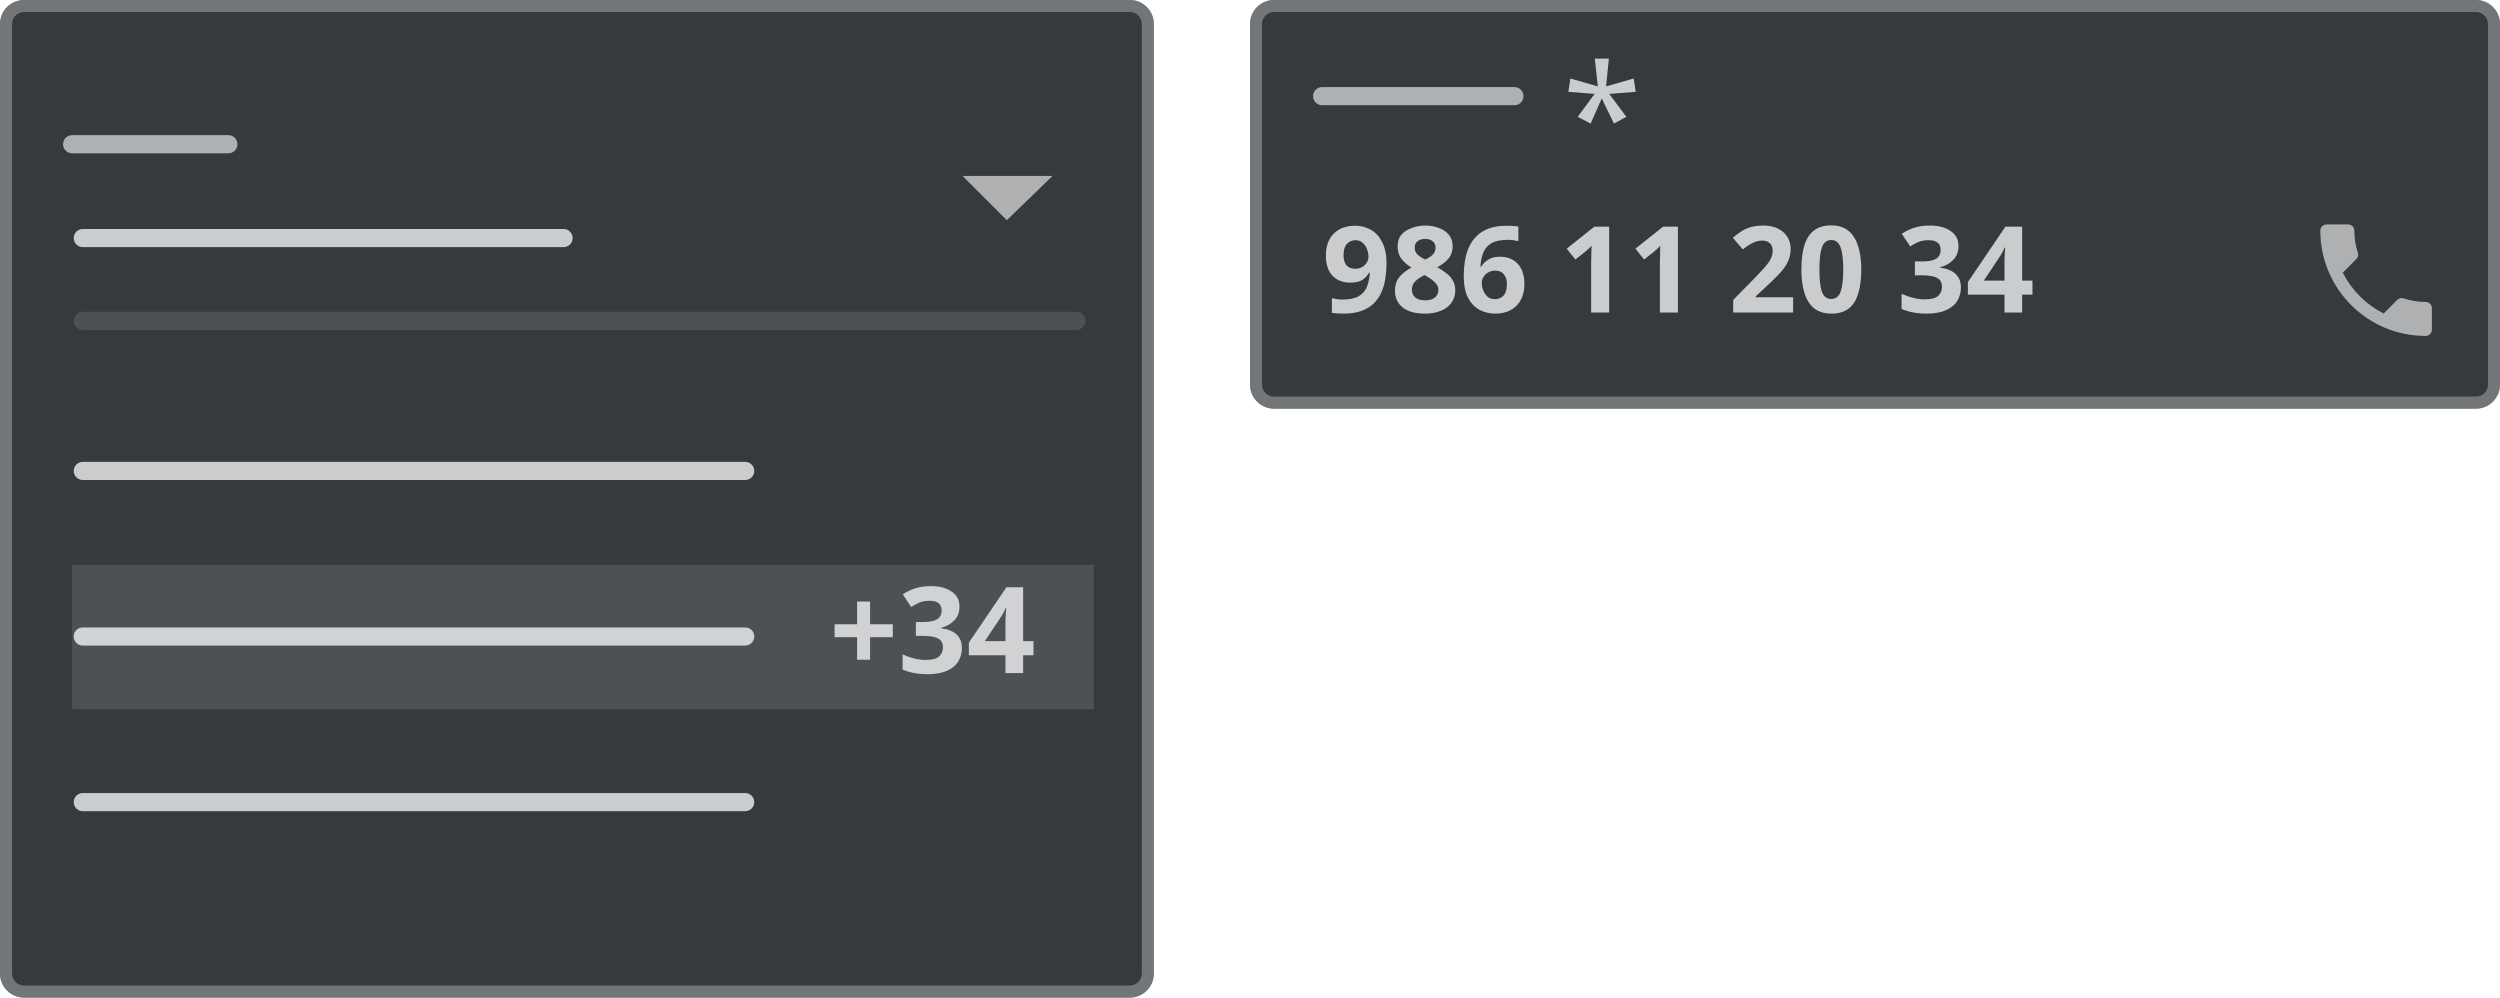
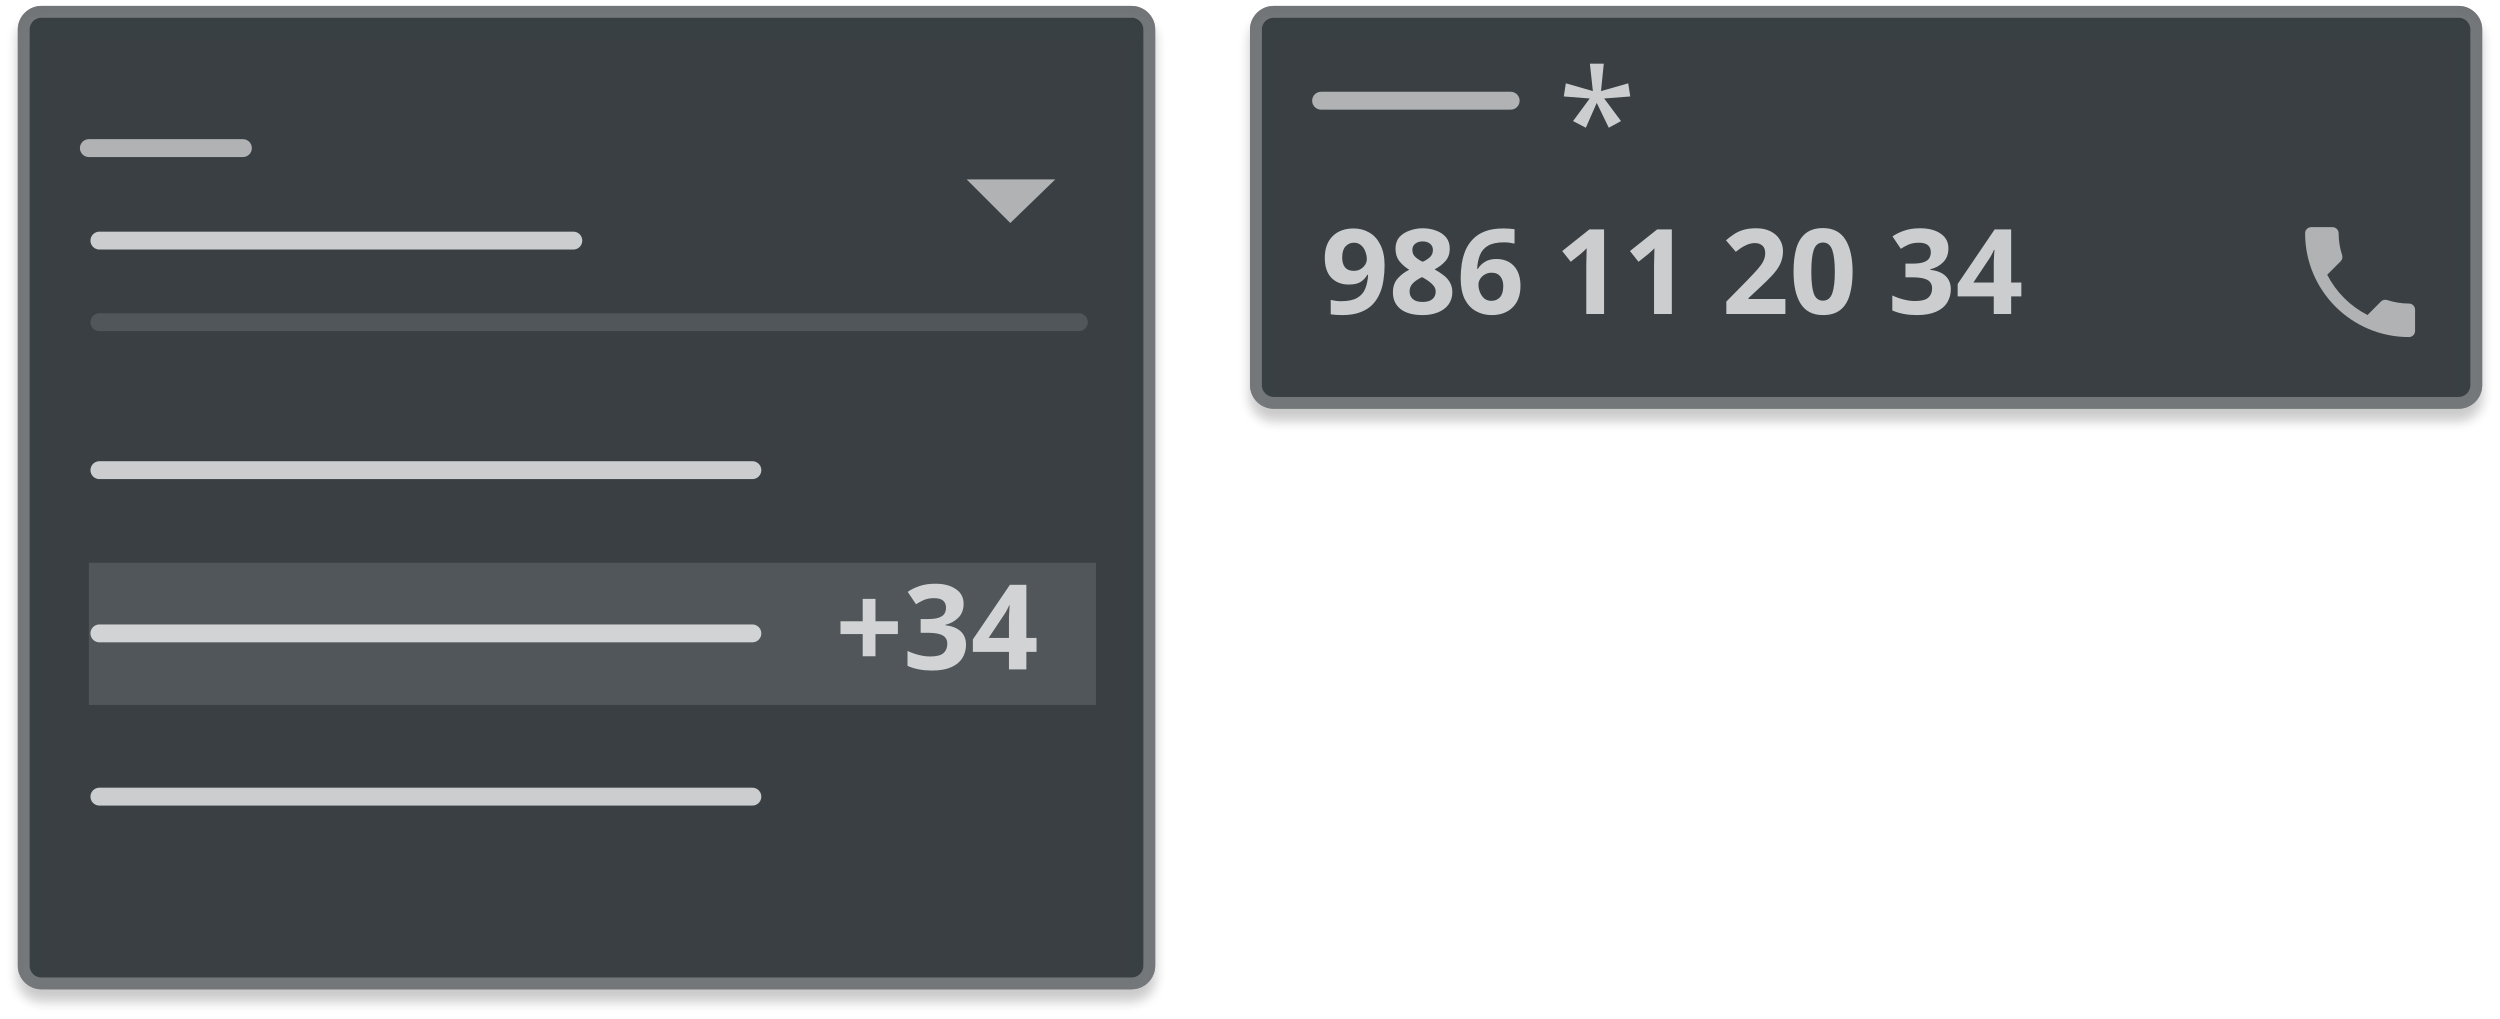
- <svg xmlns="http://www.w3.org/2000/svg" width="208" height="83" viewBox="0 0 208 83">
-   <g id="ilustracion_Phone" data-name="ilustracion Phone" transform="translate(-32 -24)">
+ <svg xmlns="http://www.w3.org/2000/svg" width="211" height="86" viewBox="0 0 211 86">
+   <defs>
+     <filter id="Rectángulo_121212" x="104" y="0" width="107" height="37" filterUnits="userSpaceOnUse">
+       <feOffset dy="1" input="SourceAlpha" />
+       <feGaussianBlur stdDeviation="0.5" result="blur" />
+       <feFlood flood-opacity="0.161" />
+       <feComposite operator="in" in2="blur" />
+       <feComposite in="SourceGraphic" />
+     </filter>
+     <filter id="Rectángulo_W16_" x="104" y="0" width="107" height="37" filterUnits="userSpaceOnUse">
+       <feOffset dy="1" input="SourceAlpha" />
+       <feGaussianBlur stdDeviation="0.5" result="blur-2" />
+       <feFlood flood-opacity="0.161" />
+       <feComposite operator="in" in2="blur-2" />
+       <feComposite in="SourceGraphic" />
+     </filter>
+     <filter id="Rectángulo_BC6_" x="104" y="0" width="107" height="37" filterUnits="userSpaceOnUse">
+       <feOffset dy="1" input="SourceAlpha" />
+       <feGaussianBlur stdDeviation="0.5" result="blur-3" />
+       <feFlood flood-opacity="0.161" />
+       <feComposite operator="in" in2="blur-3" />
+       <feComposite in="SourceGraphic" />
+     </filter>
+     <filter id="Rectángulo_121212-2" x="0" y="0" width="99" height="86" filterUnits="userSpaceOnUse">
+       <feOffset dy="1" input="SourceAlpha" />
+       <feGaussianBlur stdDeviation="0.5" result="blur-4" />
+       <feFlood flood-opacity="0.161" />
+       <feComposite operator="in" in2="blur-4" />
+       <feComposite in="SourceGraphic" />
+     </filter>
+     <filter id="Rectángulo_W16_2" x="0" y="0" width="99" height="86" filterUnits="userSpaceOnUse">
+       <feOffset dy="1" input="SourceAlpha" />
+       <feGaussianBlur stdDeviation="0.5" result="blur-5" />
+       <feFlood flood-opacity="0.161" />
+       <feComposite operator="in" in2="blur-5" />
+       <feComposite in="SourceGraphic" />
+     </filter>
+     <filter id="Rectángulo_BC6_2" x="0" y="0" width="99" height="86" filterUnits="userSpaceOnUse">
+       <feOffset dy="1" input="SourceAlpha" />
+       <feGaussianBlur stdDeviation="0.5" result="blur-6" />
+       <feFlood flood-opacity="0.161" />
+       <feComposite operator="in" in2="blur-6" />
+       <feComposite in="SourceGraphic" />
+     </filter>
+   </defs>
+   <g id="ilustracion_Phone" data-name="ilustracion Phone" transform="translate(-30.5 -23.5)">
    <g id="Ilustración_Tel." data-name="Ilustración Tel." transform="translate(-547 -428)">
      <g id="BG">
-         <rect id="Rectángulo_121212" data-name="Rectángulo #121212" width="104" height="34" rx="2" transform="translate(683 452)" fill="#121212" />
-         <path id="Rectángulo_121212_-_Contorno" data-name="Rectángulo #121212 - Contorno" d="M2,1A1,1,0,0,0,1,2V32a1,1,0,0,0,1,1H102a1,1,0,0,0,1-1V2a1,1,0,0,0-1-1H2M2,0H102a2,2,0,0,1,2,2V32a2,2,0,0,1-2,2H2a2,2,0,0,1-2-2V2A2,2,0,0,1,2,0Z" transform="translate(683 452)" fill="rgba(255,255,255,0.12)" />
-         <rect id="Rectángulo_W16_" data-name="Rectángulo W16%" width="104" height="34" rx="2" transform="translate(683 452)" fill="rgba(255,255,255,0.16)" />
-         <path id="Rectángulo_W16_-_Contorno" data-name="Rectángulo W16% - Contorno" d="M2,1A1,1,0,0,0,1,2V32a1,1,0,0,0,1,1H102a1,1,0,0,0,1-1V2a1,1,0,0,0-1-1H2M2,0H102a2,2,0,0,1,2,2V32a2,2,0,0,1-2,2H2a2,2,0,0,1-2-2V2A2,2,0,0,1,2,0Z" transform="translate(683 452)" fill="rgba(255,255,255,0.12)" />
-         <rect id="Rectángulo_BC6_" data-name="Rectángulo BC6%" width="104" height="34" rx="2" transform="translate(683 452)" fill="rgba(20,100,165,0.06)" />
-         <path id="Rectángulo_BC6_-_Contorno" data-name="Rectángulo BC6% - Contorno" d="M2,1A1,1,0,0,0,1,2V32a1,1,0,0,0,1,1H102a1,1,0,0,0,1-1V2a1,1,0,0,0-1-1H2M2,0H102a2,2,0,0,1,2,2V32a2,2,0,0,1-2,2H2a2,2,0,0,1-2-2V2A2,2,0,0,1,2,0Z" transform="translate(683 452)" fill="rgba(255,255,255,0.12)" />
+         <g transform="matrix(1, 0, 0, 1, 577.5, 451.5)" filter="url(#Rectángulo_121212)">
+           <g id="Rectángulo_121212-3" data-name="Rectángulo #121212" transform="translate(105.5 0.5)" fill="#121212" stroke="rgba(255,255,255,0.12)" stroke-width="1">
+             <rect width="104" height="34" rx="2" stroke="none" />
+             <rect x="0.5" y="0.5" width="103" height="33" rx="1.5" fill="none" />
+           </g>
+         </g>
+         <g transform="matrix(1, 0, 0, 1, 577.5, 451.5)" filter="url(#Rectángulo_W16_)">
+           <g id="Rectángulo_W16_3" data-name="Rectángulo W16%" transform="translate(105.5 0.5)" fill="rgba(255,255,255,0.16)" stroke="rgba(255,255,255,0.12)" stroke-width="1">
+             <rect width="104" height="34" rx="2" stroke="none" />
+             <rect x="0.5" y="0.5" width="103" height="33" rx="1.5" fill="none" />
+           </g>
+         </g>
+         <g transform="matrix(1, 0, 0, 1, 577.5, 451.5)" filter="url(#Rectángulo_BC6_)">
+           <g id="Rectángulo_BC6_3" data-name="Rectángulo BC6%" transform="translate(105.5 0.5)" fill="rgba(20,100,165,0.06)" stroke="rgba(255,255,255,0.12)" stroke-width="1">
+             <rect width="104" height="34" rx="2" stroke="none" />
+             <rect x="0.5" y="0.5" width="103" height="33" rx="1.5" fill="none" />
+           </g>
+         </g>
      </g>
-       <path id="Trazado_7106" data-name="Trazado 7106" d="M18851.145,195.755h-16a.755.755,0,1,1,0-1.51h16a.755.755,0,1,1,0,1.51Z" transform="translate(-18146.145 265)" fill="rgba(255,255,255,0.6)" />
+       <path id="Trazado_7106" data-name="Trazado 7106" d="M18835.145,195h16" transform="translate(-18146.145 265)" fill="none" stroke="rgba(255,255,255,0.6)" stroke-linecap="round" stroke-width="1.51" />
      <text id="_" data-name="*" transform="translate(709 466)" fill="rgba(255,255,255,0.74)" font-size="12" font-family="Poppins-Medium, Poppins" font-weight="500">
        <tspan x="0" y="0">*</tspan>
      </text>
      <g id="phone_black_24dp_1_" data-name="phone_black_24dp (1)" transform="translate(770.379 469)">
        <path id="Trazado_7176" data-name="Trazado 7176" d="M0,0H12.621V12.621H0Z" fill="none" />
        <path id="Trazado_7177" data-name="Trazado 7177" d="M4.866,7.015a7.807,7.807,0,0,0,3.4,3.4L9.4,9.277a.512.512,0,0,1,.526-.124,5.879,5.879,0,0,0,1.84.294.517.517,0,0,1,.515.515v1.8a.517.517,0,0,1-.515.515A8.76,8.76,0,0,1,3,3.515.517.517,0,0,1,3.515,3h1.8a.517.517,0,0,1,.515.515,5.855,5.855,0,0,0,.294,1.84A.517.517,0,0,1,6,5.881Z" transform="translate(-1.328 -1.328)" fill="rgba(255,255,255,0.6)" />
      </g>
      <text id="_986_11_20_34" data-name="986 11 20 34" transform="translate(689 478)" fill="rgba(255,255,255,0.74)" font-size="10" font-family="Poppins-Bold, Poppins" font-weight="700">
        <tspan x="0" y="0">986 11 20 34</tspan>
      </text>
    </g>
    <g id="Ilustración_Combo" data-name="Ilustración Combo" transform="translate(-992 -159)">
      <g id="BG-2" data-name="BG">
-         <rect id="Rectángulo_121212-2" data-name="Rectángulo #121212" width="96" height="83" rx="2" transform="translate(1024 183)" fill="#121212" />
-         <path id="Rectángulo_121212_-_Contorno-2" data-name="Rectángulo #121212 - Contorno" d="M2,1A1,1,0,0,0,1,2V81a1,1,0,0,0,1,1H94a1,1,0,0,0,1-1V2a1,1,0,0,0-1-1H2M2,0H94a2,2,0,0,1,2,2V81a2,2,0,0,1-2,2H2a2,2,0,0,1-2-2V2A2,2,0,0,1,2,0Z" transform="translate(1024 183)" fill="rgba(255,255,255,0.12)" />
-         <rect id="Rectángulo_W16_2" data-name="Rectángulo W16%" width="96" height="83" rx="2" transform="translate(1024 183)" fill="rgba(255,255,255,0.16)" />
-         <path id="Rectángulo_W16_-_Contorno-2" data-name="Rectángulo W16% - Contorno" d="M2,1A1,1,0,0,0,1,2V81a1,1,0,0,0,1,1H94a1,1,0,0,0,1-1V2a1,1,0,0,0-1-1H2M2,0H94a2,2,0,0,1,2,2V81a2,2,0,0,1-2,2H2a2,2,0,0,1-2-2V2A2,2,0,0,1,2,0Z" transform="translate(1024 183)" fill="rgba(255,255,255,0.12)" />
-         <rect id="Rectángulo_BC6_2" data-name="Rectángulo BC6%" width="96" height="83" rx="2" transform="translate(1024 183)" fill="rgba(20,100,165,0.06)" />
-         <path id="Rectángulo_BC6_-_Contorno-2" data-name="Rectángulo BC6% - Contorno" d="M2,1A1,1,0,0,0,1,2V81a1,1,0,0,0,1,1H94a1,1,0,0,0,1-1V2a1,1,0,0,0-1-1H2M2,0H94a2,2,0,0,1,2,2V81a2,2,0,0,1-2,2H2a2,2,0,0,1-2-2V2A2,2,0,0,1,2,0Z" transform="translate(1024 183)" fill="rgba(255,255,255,0.12)" />
+         <g transform="matrix(1, 0, 0, 1, 1022.5, 182.5)" filter="url(#Rectángulo_121212-2)">
+           <g id="Rectángulo_121212-4" data-name="Rectángulo #121212" transform="translate(1.5 0.5)" fill="#121212" stroke="rgba(255,255,255,0.12)" stroke-width="1">
+             <rect width="96" height="83" rx="2" stroke="none" />
+             <rect x="0.5" y="0.5" width="95" height="82" rx="1.5" fill="none" />
+           </g>
+         </g>
+         <g transform="matrix(1, 0, 0, 1, 1022.5, 182.5)" filter="url(#Rectángulo_W16_2)">
+           <g id="Rectángulo_W16_4" data-name="Rectángulo W16%" transform="translate(1.5 0.5)" fill="rgba(255,255,255,0.16)" stroke="rgba(255,255,255,0.12)" stroke-width="1">
+             <rect width="96" height="83" rx="2" stroke="none" />
+             <rect x="0.5" y="0.5" width="95" height="82" rx="1.5" fill="none" />
+           </g>
+         </g>
+         <g transform="matrix(1, 0, 0, 1, 1022.5, 182.5)" filter="url(#Rectángulo_BC6_2)">
+           <g id="Rectángulo_BC6_4" data-name="Rectángulo BC6%" transform="translate(1.5 0.5)" fill="rgba(20,100,165,0.06)" stroke="rgba(255,255,255,0.12)" stroke-width="1">
+             <rect width="96" height="83" rx="2" stroke="none" />
+             <rect x="0.5" y="0.5" width="95" height="82" rx="1.5" fill="none" />
+           </g>
+         </g>
      </g>
-       <path id="Trazado_7093" data-name="Trazado 7093" d="M18917.809,195.755h-82.666a.755.755,0,1,1,0-1.51h82.666a.755.755,0,1,1,0,1.51Z" transform="translate(-17804.254 14.694)" fill="rgba(255,255,255,0.12)" />
-       <path id="Trazado_7092" data-name="Trazado 7092" d="M18875.145,195.755h-40a.755.755,0,1,1,0-1.51h40a.755.755,0,1,1,0,1.51Z" transform="translate(-17804.256 7.806)" fill="rgba(255,255,255,0.74)" />
-       <path id="Trazado_7091" data-name="Trazado 7091" d="M18848.145,195.755h-13a.755.755,0,1,1,0-1.51h13a.755.755,0,1,1,0,1.51Z" transform="translate(-17805.145 0)" fill="rgba(255,255,255,0.6)" />
+       <path id="Trazado_7093" data-name="Trazado 7093" d="M18835.143,195h82.666" transform="translate(-17804.254 14.694)" fill="none" stroke="rgba(255,255,255,0.12)" stroke-linecap="round" stroke-width="1.51" />
+       <path id="Trazado_7092" data-name="Trazado 7092" d="M18835.145,195h40" transform="translate(-17804.256 7.806)" fill="none" stroke="rgba(255,255,255,0.74)" stroke-linecap="round" stroke-width="1.51" />
+       <path id="Trazado_7091" data-name="Trazado 7091" d="M18835.145,195h13" transform="translate(-17805.145 0)" fill="none" stroke="rgba(255,255,255,0.6)" stroke-linecap="round" stroke-width="1.51" />
      <g id="chevron_left_black_24dp_1_" data-name="chevron_left_black_24dp (1)" transform="translate(1115.278 191.611) rotate(90)">
        <path id="Trazado_7080" data-name="Trazado 7080" d="M0,0H15.5V15.5H0Z" fill="none" />
        <path id="Trazado_7145" data-name="Trazado 7145" d="M0,3.684H7.484L5.463,1.663,3.8,0Z" transform="translate(9.712 3.71) rotate(90)" fill="rgba(255,255,255,0.6)" />
      </g>
      <g id="Grupo_3900" data-name="Grupo 3900" transform="translate(1030.889 222.181)">
-         <path id="Trazado_7084" data-name="Trazado 7084" d="M18890.256,195.755h-55.111a.755.755,0,1,1,0-1.51h55.111a.755.755,0,1,1,0,1.51Z" transform="translate(-18835.145 -195)" fill="rgba(255,255,255,0.74)" />
+         <path id="Trazado_7084" data-name="Trazado 7084" d="M18835.145,195h55.111" transform="translate(-18835.145 -195)" fill="none" stroke="rgba(255,255,255,0.74)" stroke-linecap="round" stroke-width="1.51" />
      </g>
      <g id="Grupo_3901" data-name="Grupo 3901" transform="translate(1030.889 229.5)">
-         <path id="Trazado_7084-2" data-name="Trazado 7084" d="M18890.256,195.755h-55.111a.755.755,0,1,1,0-1.51h55.111a.755.755,0,1,1,0,1.51Z" transform="translate(-18835.145 -188.542)" fill="rgba(255,255,255,0.74)" />
+         <path id="Trazado_7084-2" data-name="Trazado 7084" d="M18835.145,195h55.111" transform="translate(-18835.145 -188.542)" fill="none" stroke="rgba(255,255,255,0.74)" stroke-linecap="round" stroke-width="1.51" />
        <rect id="Rectángulo_6424" data-name="Rectángulo 6424" width="85" height="12" transform="translate(-0.889 0.5)" fill="rgba(255,255,255,0.12)" />
      </g>
      <g id="Grupo_3902" data-name="Grupo 3902" transform="translate(1030.889 249.736)">
-         <path id="Trazado_7084-3" data-name="Trazado 7084" d="M18890.256,195.755h-55.111a.755.755,0,1,1,0-1.51h55.111a.755.755,0,1,1,0,1.51Z" transform="translate(-18835.145 -195)" fill="rgba(255,255,255,0.74)" />
+         <path id="Trazado_7084-3" data-name="Trazado 7084" d="M18835.145,195h55.111" transform="translate(-18835.145 -195)" fill="none" stroke="rgba(255,255,255,0.74)" stroke-linecap="round" stroke-width="1.51" />
      </g>
      <text id="_34" data-name="+34" transform="translate(1093 239)" fill="rgba(255,255,255,0.74)" font-size="10" font-family="Poppins-Bold, Poppins" font-weight="700">
        <tspan x="0" y="0">+34</tspan>
      </text>
    </g>
  </g>
</svg>
